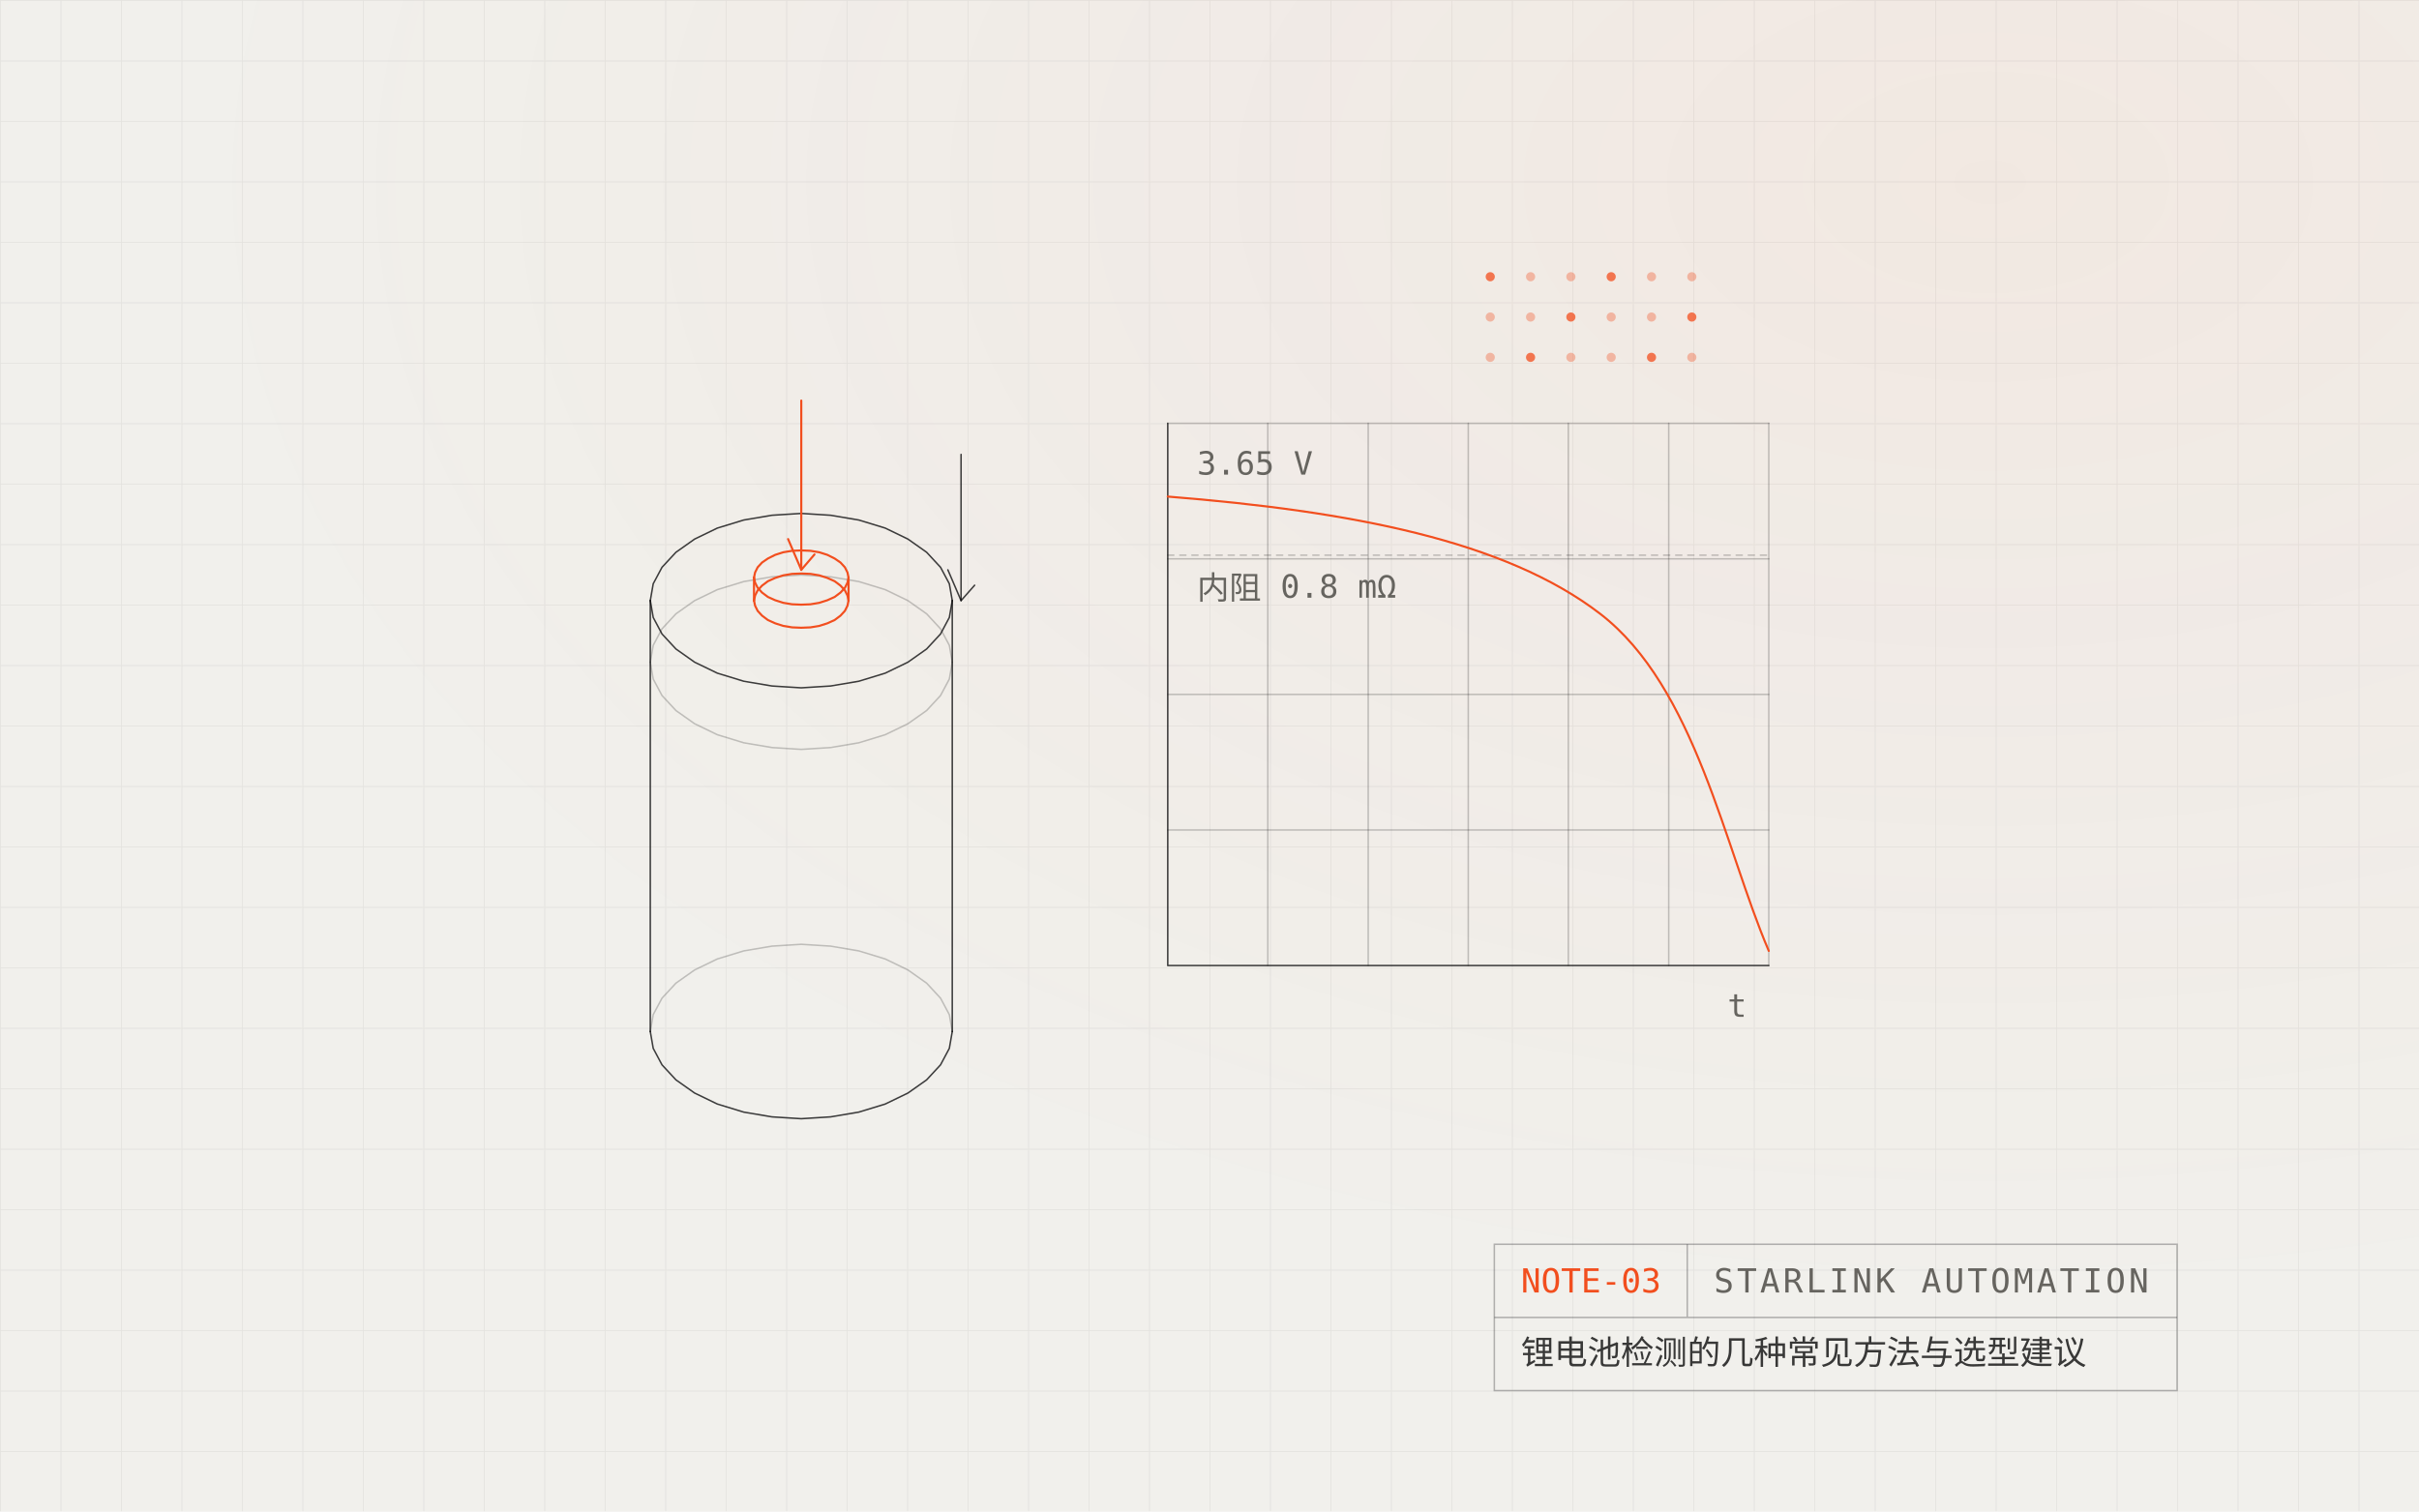
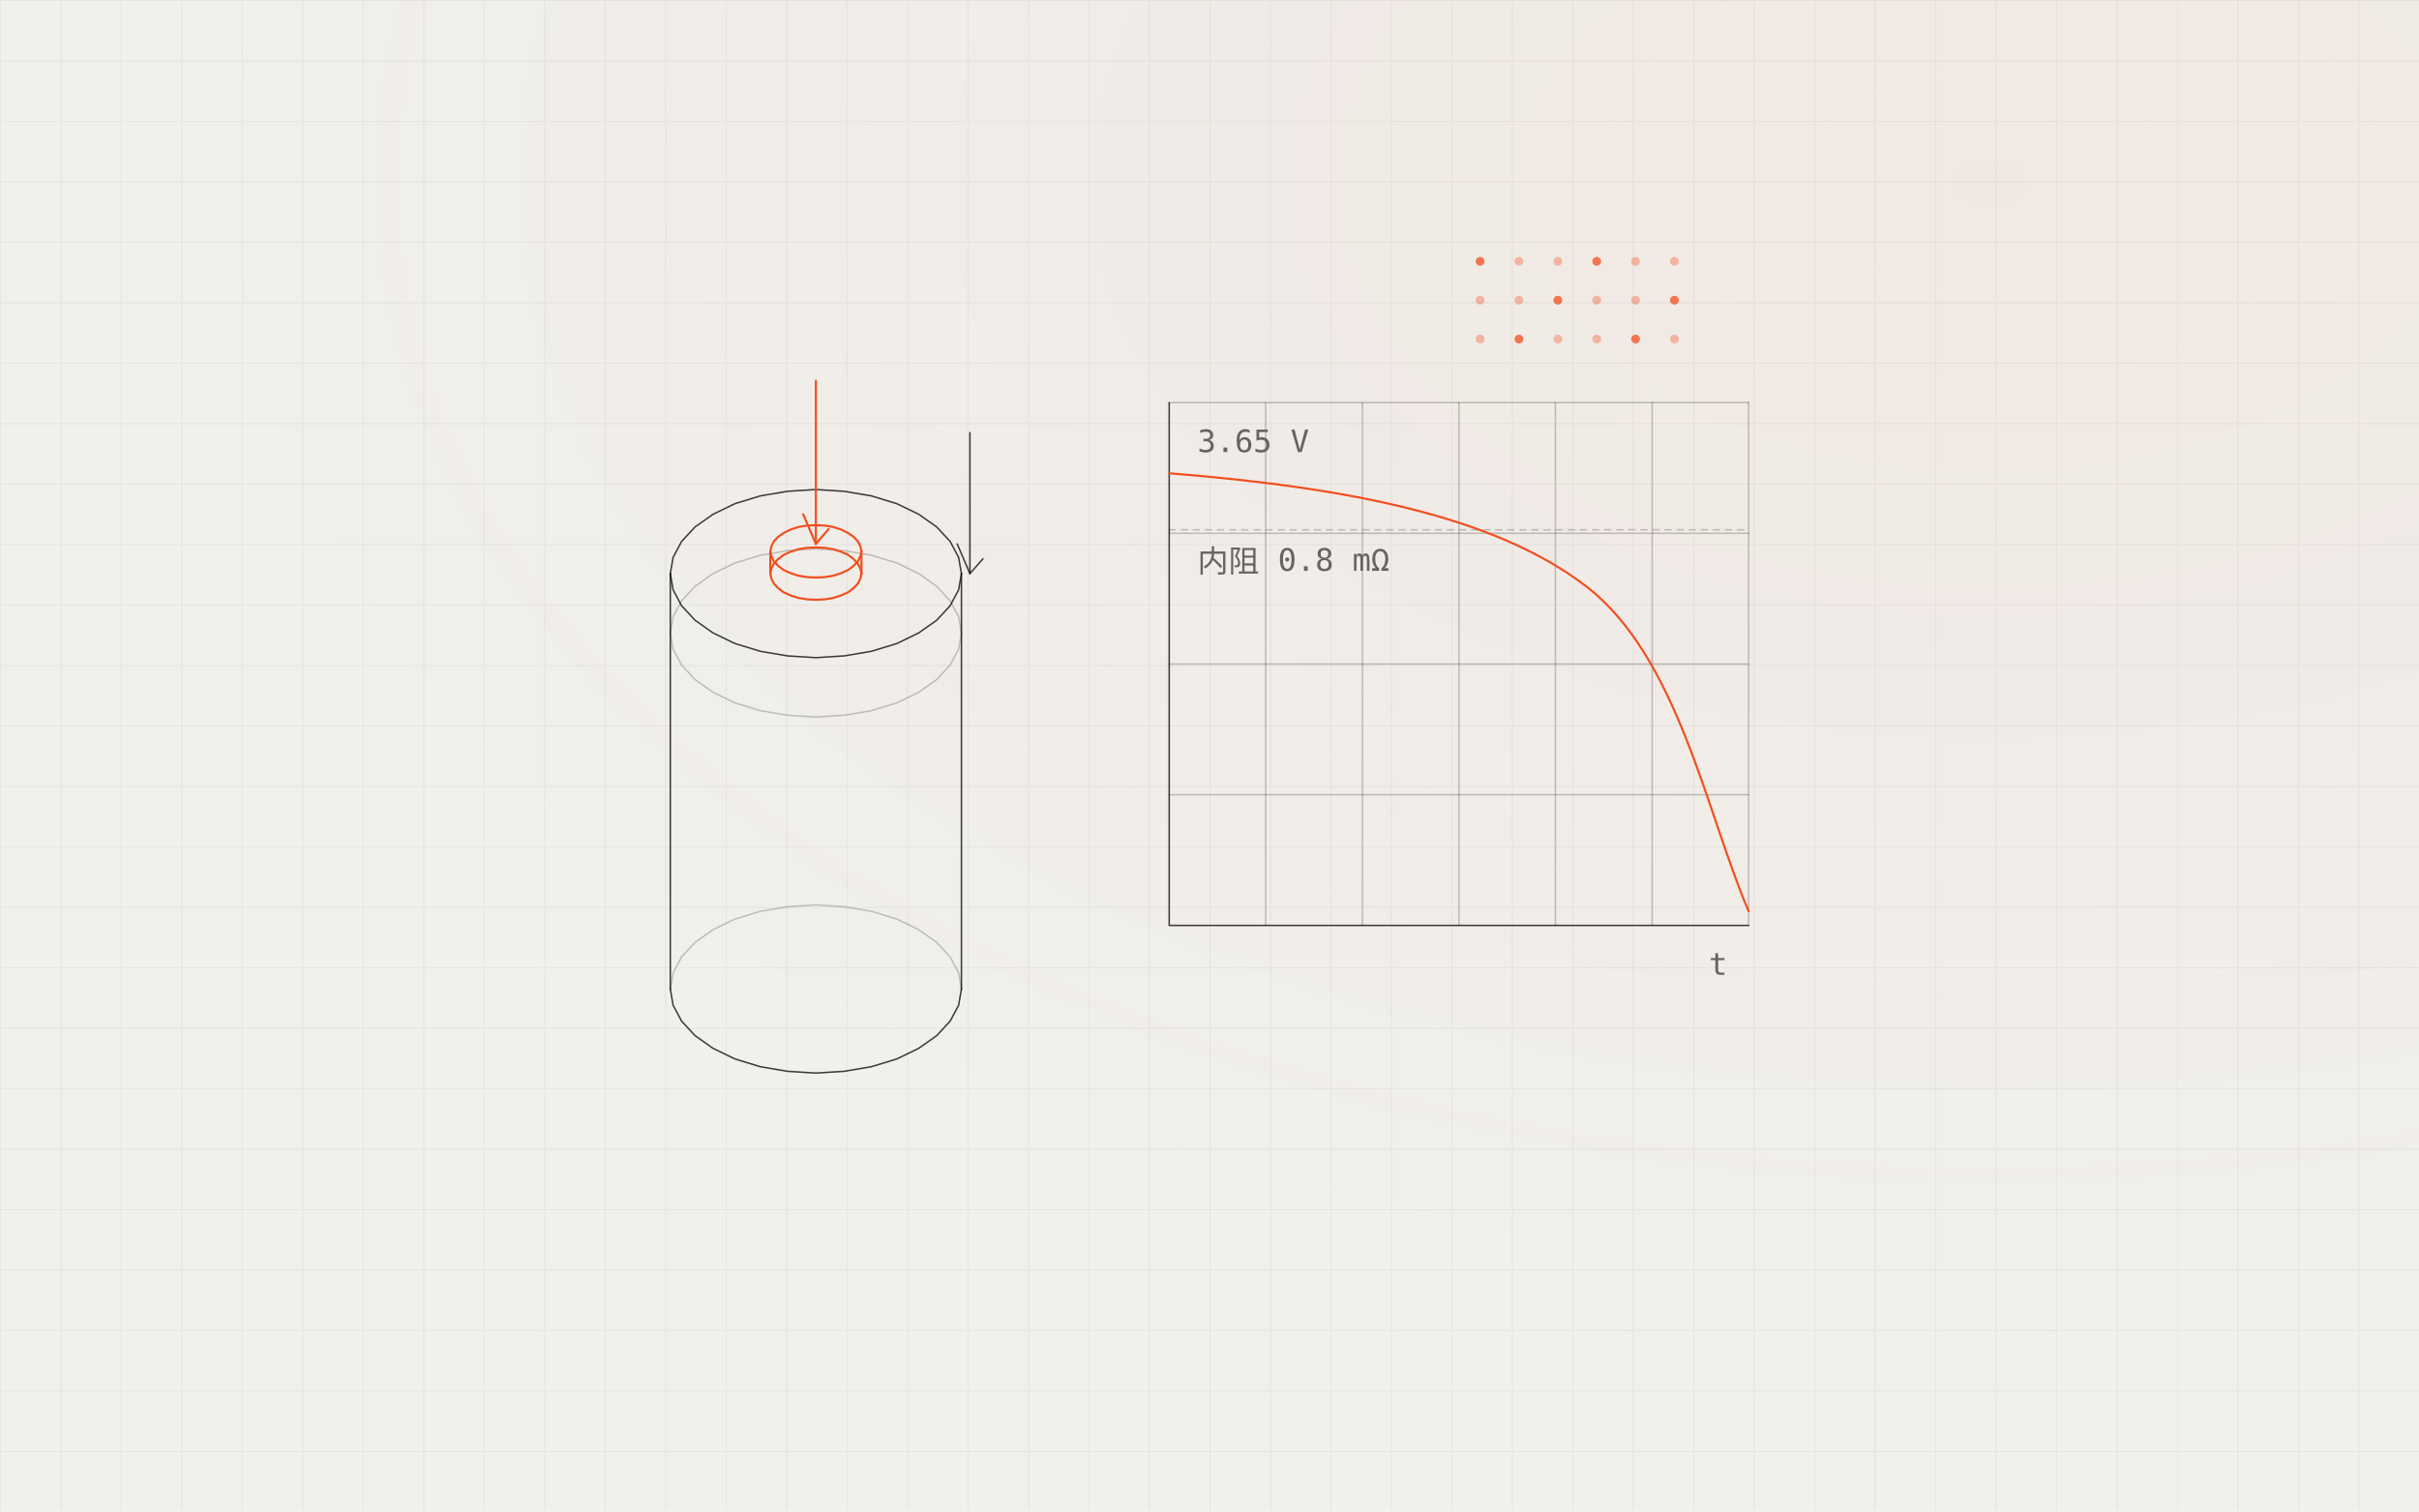
<svg xmlns="http://www.w3.org/2000/svg" width="1600" height="1000" viewBox="0 0 1600 1000" role="img" aria-label="锂电池检测的几种常见方法与选型建议">
  <defs>
    <pattern id="g" width="40" height="40" patternUnits="userSpaceOnUse">
      <path d="M40 0H0V40" fill="none" stroke="rgba(10,10,11,0.06)" stroke-width="1" />
    </pattern>
    <radialGradient id="glow" cx="0.82" cy="0.12" r="0.75">
      <stop offset="0" stop-color="#f24e1e" stop-opacity="0.05" />
      <stop offset="1" stop-color="#f24e1e" stop-opacity="0" />
    </radialGradient>
  </defs>
  <rect width="1600" height="1000" fill="#f1f0ec" />
  <rect width="1600" height="1000" fill="url(#g)" />
  <rect width="1600" height="1000" fill="url(#glow)" />
-   <g transform="translate(258.5 144.3) scale(2.424)">
+   <g transform="translate(277.9 135.5) scale(2.337)">
    <g fill="none" stroke-linecap="round" stroke-linejoin="round">
      <g stroke="#0a0a0b" stroke-opacity="0.22" stroke-width="1">
        <path d="M70.8 222 L71.6 217.4 L74 212.9 L77.8 208.8 L82.9 205.2 L89.1 202.2 L96.3 200 L104 198.7 L112 198.2 L120 198.7 L127.7 200 L134.9 202.2 L141.1 205.2 L146.2 208.8 L150 212.9 L152.4 217.4 L153.2 222" vector-effect="non-scaling-stroke" />
        <path d="M153.2 121.2 L152.4 125.8 L150 130.3 L146.2 134.4 L141.1 138 L134.9 141 L127.7 143.2 L120 144.5 L112 145 L104 144.5 L96.3 143.2 L89.1 141 L82.9 138 L77.8 134.4 L74 130.3 L71.6 125.8 L70.8 121.2" vector-effect="non-scaling-stroke" />
        <path d="M70.8 121.2 L71.6 116.6 L74 112.1 L77.8 108 L82.9 104.4 L89.1 101.4 L96.3 99.2 L104 97.9 L112 97.4 L120 97.9 L127.7 99.2 L134.9 101.4 L141.1 104.4 L146.2 108 L150 112.1 L152.4 116.6 L153.2 121.2" vector-effect="non-scaling-stroke" />
        <path d="M239.3 56 L239.3 204" vector-effect="non-scaling-stroke" />
        <path d="M266.7 56 L266.7 204" vector-effect="non-scaling-stroke" />
        <path d="M294 56 L294 204" vector-effect="non-scaling-stroke" />
        <path d="M321.3 56 L321.3 204" vector-effect="non-scaling-stroke" />
        <path d="M348.7 56 L348.7 204" vector-effect="non-scaling-stroke" />
        <path d="M376 56 L376 204" vector-effect="non-scaling-stroke" />
        <path d="M212 56 L376 56" vector-effect="non-scaling-stroke" />
        <path d="M212 93 L376 93" vector-effect="non-scaling-stroke" />
        <path d="M212 130 L376 130" vector-effect="non-scaling-stroke" />
        <path d="M212 167 L376 167" vector-effect="non-scaling-stroke" />
        <path d="M212 92 H376" stroke-dasharray="4 4" vector-effect="non-scaling-stroke" />
      </g>
      <g stroke="#0a0a0b" stroke-opacity="0.78" stroke-width="1">
        <path d="M153.2 104.4 L152.4 109 L150 113.5 L146.2 117.6 L141.1 121.2 L134.9 124.2 L127.7 126.4 L120 127.7 L112 128.2 L104 127.7 L96.3 126.4 L89.1 124.2 L82.9 121.2 L77.8 117.6 L74 113.5 L71.6 109 L70.8 104.4" vector-effect="non-scaling-stroke" />
        <path d="M70.8 104.4 L71.6 99.8 L74 95.3 L77.8 91.2 L82.9 87.6 L89.1 84.6 L96.3 82.4 L104 81.1 L112 80.6 L120 81.1 L127.7 82.4 L134.9 84.6 L141.1 87.6 L146.2 91.2 L150 95.3 L152.4 99.8 L153.2 104.4" vector-effect="non-scaling-stroke" />
        <path d="M153.2 222 L152.4 226.6 L150 231.1 L146.2 235.2 L141.1 238.8 L134.9 241.8 L127.7 244 L120 245.3 L112 245.8 L104 245.3 L96.3 244 L89.1 241.8 L82.9 238.8 L77.8 235.2 L74 231.1 L71.6 226.6 L70.8 222" vector-effect="non-scaling-stroke" />
        <path d="M153.2 222 L153.2 104.4" vector-effect="non-scaling-stroke" />
        <path d="M70.8 222 L70.8 104.4" vector-effect="non-scaling-stroke" />
        <path d="M155.6 64.5 L155.6 104.4" vector-effect="non-scaling-stroke" />
        <path d="M152 96 L155.6 104.4 L159.3 100.2" vector-effect="non-scaling-stroke" />
        <path d="M212 56 L212 204 L376 204" vector-effect="non-scaling-stroke" />
      </g>
      <g stroke="#f24e1e" stroke-opacity="1" stroke-width="1.4">
        <path d="M124.9 98.1 L124.6 99.5 L123.9 100.9 L122.7 102.2 L121.1 103.4 L119.1 104.3 L116.9 105 L114.5 105.4 L112 105.5 L109.5 105.4 L107.1 105 L104.9 104.3 L102.9 103.4 L101.3 102.2 L100.1 100.9 L99.4 99.5 L99.1 98.1" vector-effect="non-scaling-stroke" />
        <path d="M99.1 98.1 L99.4 96.7 L100.1 95.3 L101.3 94 L102.9 92.9 L104.9 91.9 L107.1 91.2 L109.5 90.8 L112 90.7 L114.5 90.8 L116.9 91.2 L119.1 91.9 L121.1 92.9 L122.7 94 L123.9 95.3 L124.6 96.7 L124.9 98.1" vector-effect="non-scaling-stroke" />
        <path d="M124.9 104.4 L124.6 105.8 L123.9 107.2 L122.7 108.5 L121.1 109.7 L119.1 110.6 L116.9 111.3 L114.5 111.7 L112 111.8 L109.5 111.7 L107.1 111.3 L104.9 110.6 L102.9 109.7 L101.3 108.5 L100.1 107.2 L99.4 105.8 L99.1 104.4" vector-effect="non-scaling-stroke" />
        <path d="M99.1 104.4 L99.4 103 L100.1 101.6 L101.3 100.3 L102.9 99.1 L104.9 98.2 L107.1 97.5 L109.5 97.1 L112 97 L114.5 97.1 L116.9 97.5 L119.1 98.2 L121.1 99.1 L122.7 100.3 L123.9 101.6 L124.6 103 L124.9 104.4" vector-effect="non-scaling-stroke" />
        <path d="M124.9 104.4 L124.9 98.1" vector-effect="non-scaling-stroke" />
        <path d="M99.1 104.4 L99.1 98.1" vector-effect="non-scaling-stroke" />
        <path d="M112 49.8 L112 96" vector-effect="non-scaling-stroke" />
        <path d="M108.4 87.6 L112 96 L115.6 91.8" vector-effect="non-scaling-stroke" />
        <path d="M212 76 C 262 80, 304 88, 330 108 S 364 172, 376 200" vector-effect="non-scaling-stroke" />
      </g>
    </g>
    <circle cx="300" cy="16" r="1.25" fill="#f24e1e" fill-opacity="0.75" />
    <circle cx="311" cy="16" r="1.25" fill="#f24e1e" fill-opacity="0.34" />
    <circle cx="322" cy="16" r="1.25" fill="#f24e1e" fill-opacity="0.34" />
    <circle cx="333" cy="16" r="1.25" fill="#f24e1e" fill-opacity="0.75" />
    <circle cx="344" cy="16" r="1.25" fill="#f24e1e" fill-opacity="0.34" />
    <circle cx="355" cy="16" r="1.25" fill="#f24e1e" fill-opacity="0.34" />
    <circle cx="300" cy="27" r="1.25" fill="#f24e1e" fill-opacity="0.34" />
    <circle cx="311" cy="27" r="1.25" fill="#f24e1e" fill-opacity="0.34" />
    <circle cx="322" cy="27" r="1.25" fill="#f24e1e" fill-opacity="0.75" />
    <circle cx="333" cy="27" r="1.25" fill="#f24e1e" fill-opacity="0.34" />
    <circle cx="344" cy="27" r="1.25" fill="#f24e1e" fill-opacity="0.34" />
    <circle cx="355" cy="27" r="1.25" fill="#f24e1e" fill-opacity="0.75" />
    <circle cx="300" cy="38" r="1.25" fill="#f24e1e" fill-opacity="0.34" />
    <circle cx="311" cy="38" r="1.25" fill="#f24e1e" fill-opacity="0.75" />
    <circle cx="322" cy="38" r="1.25" fill="#f24e1e" fill-opacity="0.34" />
    <circle cx="333" cy="38" r="1.25" fill="#f24e1e" fill-opacity="0.34" />
    <circle cx="344" cy="38" r="1.25" fill="#f24e1e" fill-opacity="0.75" />
    <circle cx="355" cy="38" r="1.25" fill="#f24e1e" fill-opacity="0.34" />
    <text x="220" y="70" font-size="8.75" font-family="ui-monospace,SFMono-Regular,Menlo,Consolas,monospace" fill="#66645f">3.65 V</text>
    <text x="220" y="104" font-size="8.75" font-family="ui-monospace,SFMono-Regular,Menlo,Consolas,monospace" fill="#66645f">内阻 0.8 mΩ</text>
    <text x="370" y="218" font-size="8.75" font-family="ui-monospace,SFMono-Regular,Menlo,Consolas,monospace" text-anchor="end" fill="#66645f">t</text>
  </g>
-   <g fill="none" stroke="rgba(10,10,11,0.28)" stroke-width="1">
-     <rect x="988.4" y="823.2" width="451.6" height="96.8" />
-     <path d="M988.4 871.6H1440.0M1116.0 823.2V871.6" />
-   </g>
-   <g font-size="22.0">
-     <text x="1006.0" y="855.1" font-family="ui-monospace,SFMono-Regular,Menlo,Consolas,monospace" fill="#f24e1e">NOTE-03</text>
-     <text x="1133.6" y="855.1" font-family="ui-monospace,SFMono-Regular,Menlo,Consolas,monospace" letter-spacing="2" fill="#66645f">STARLINK AUTOMATION</text>
-     <text x="1006.0" y="902.6" font-family="-apple-system,'PingFang SC','Noto Sans SC','Microsoft YaHei',sans-serif" fill="#0a0a0b" fill-opacity="0.8">锂电池检测的几种常见方法与选型建议</text>
-   </g>
</svg>
